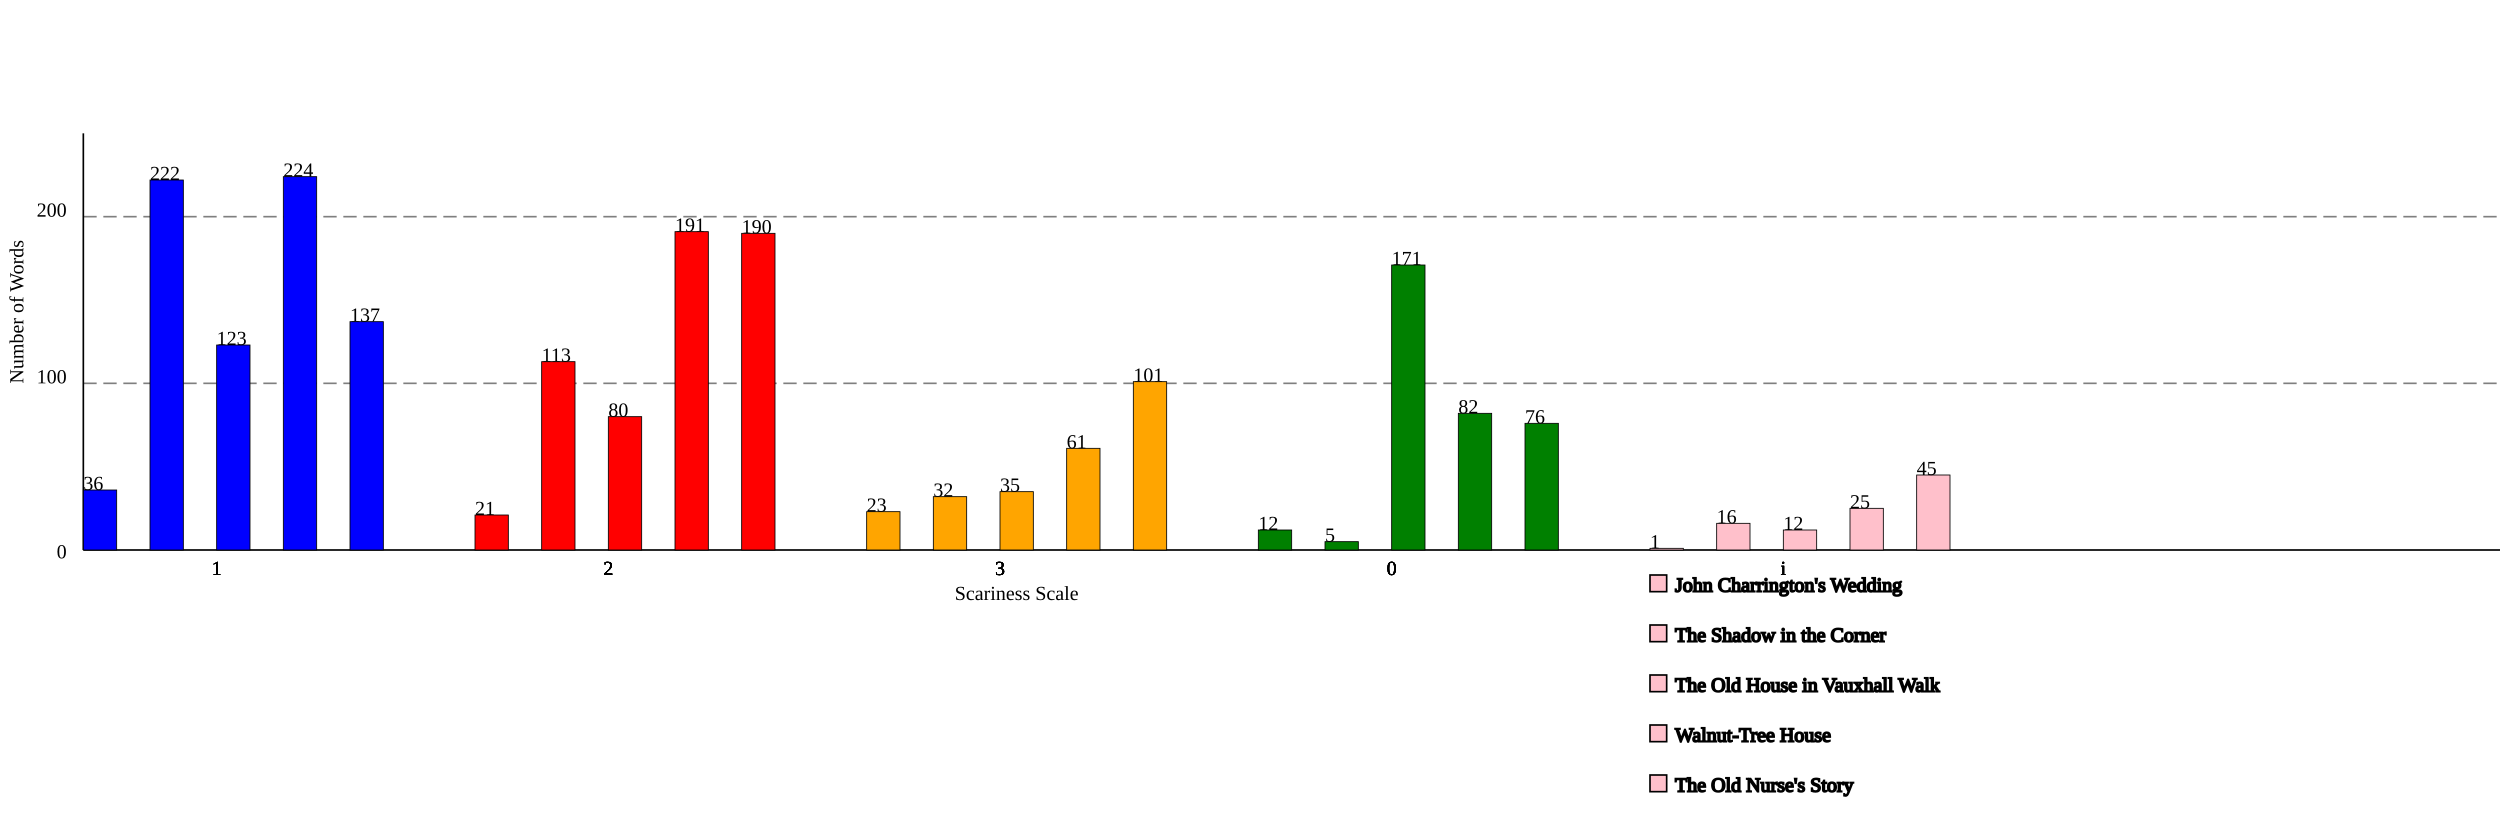
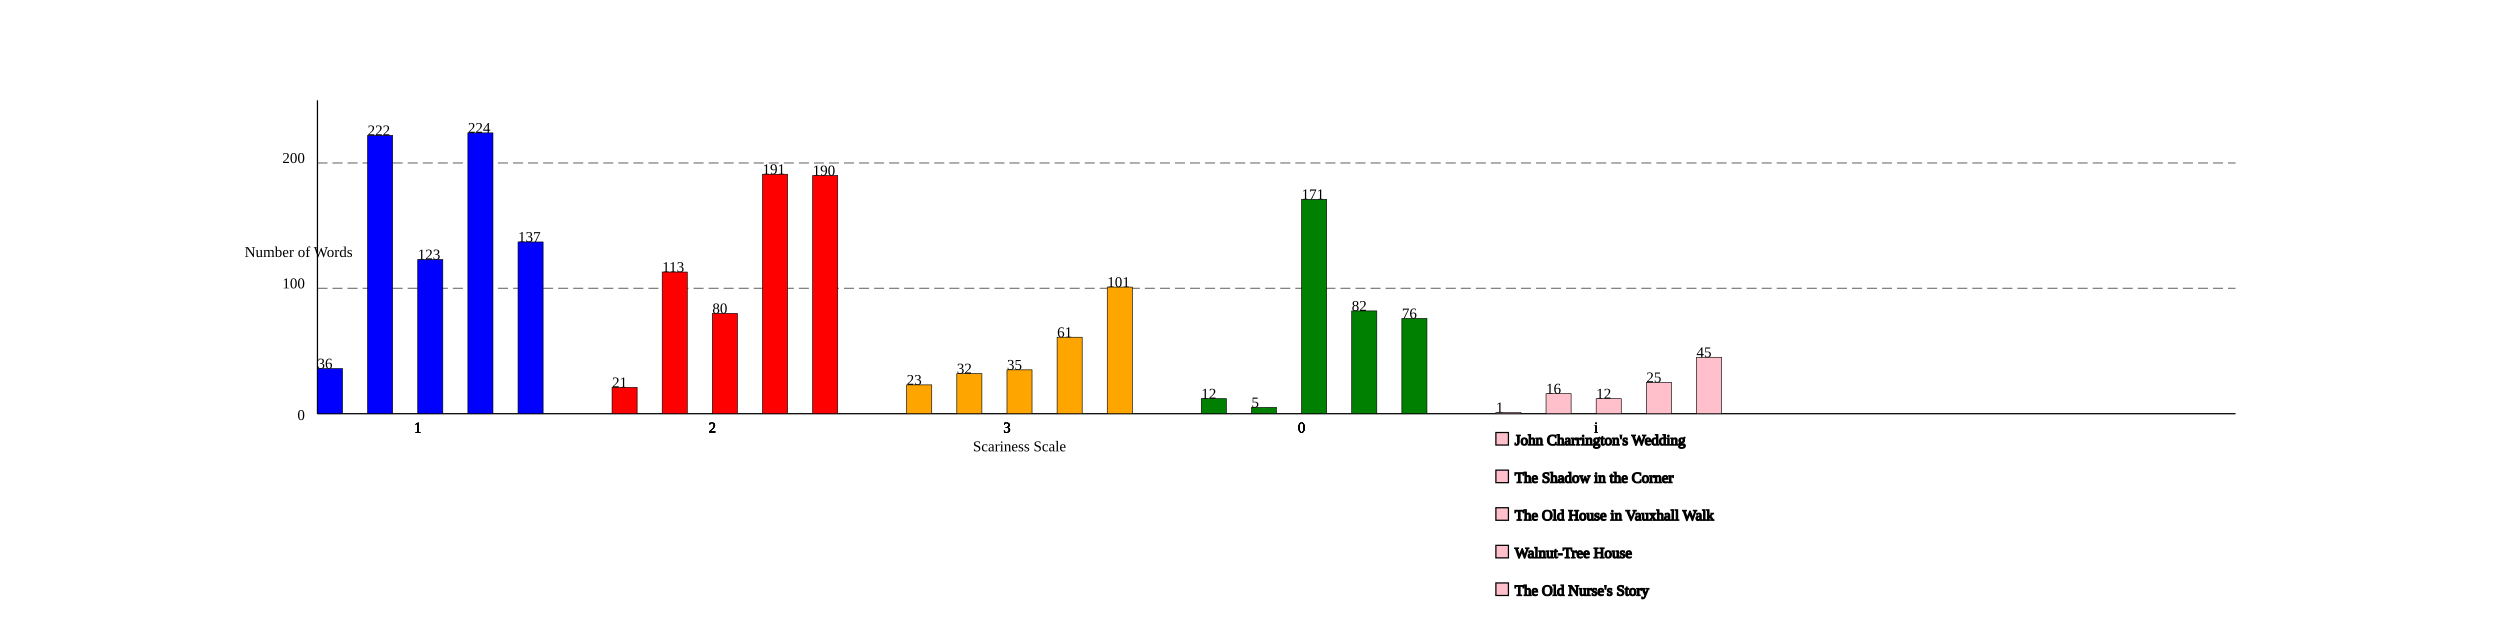
- <svg xmlns="http://www.w3.org/2000/svg" height="500" width="1500">
-   <link rel="stylesheet" type="text/css" href="VGSplash.css" />
+ <svg xmlns="http://www.w3.org/2000/svg" height="500">
  <g transform="translate(30, 330)">
    <line x1="20" x2="20" y1="0" y2="-250" stroke="black" stroke-width="1" />
    <line x1="20" x2="1550" y1="0" y2="0" stroke="black" stroke-width="1" />
    <line x1="20" x2="1550" y1="-100" y2="-100" stroke="black" opacity="0.5" stroke-dasharray="8 4" stroke-width="1" />
    <line x1="20" x2="1550" y1="-200" y2="-200" stroke="black" opacity="0.5" stroke-dasharray="8 4" stroke-width="1" />
    <text x="10" y="5" text-anchor="end">0</text>
    <text x="10" y="-200" text-anchor="end">200</text>
    <text x="10" y="-100" text-anchor="end">100</text>
-     <text x="5" y="-125" transform="rotate(270, -36, -145)" text-anchor="end">Number of Words</text>
+     <text x="5" y="-125" text-anchor="middle">Number of Words</text>
    <text x="580" y="30" text-anchor="middle">Scariness Scale</text>
    <rect x="960" y="15" stroke="black" fill="pink" height="10" width="10" class="JohnCharringtonsWedding" />
    <text x="975" y="25" stroke="black">John Charrington's Wedding</text>
    <rect x="960" y="45" stroke="black" fill="pink" height="10" width="10" class="TheShadowintheCorner" />
    <text x="975" y="55" stroke="black">The Shadow in the Corner</text>
    <rect x="960" y="75" stroke="black" fill="pink" height="10" width="10" class="TheOldHouseinVauxhallWalk" />
    <text x="975" y="85" stroke="black">The Old House in Vauxhall Walk</text>
    <rect x="960" y="105" stroke="black" fill="pink" height="10" width="10" class="WalnutTreeHouse" />
    <text x="975" y="115" stroke="black">Walnut-Tree House</text>
    <rect x="960" y="135" stroke="black" fill="pink" height="10" width="10" class="TheOldNursesStory" />
    <text x="975" y="145" stroke="black">The Old Nurse's Story</text>
    <rect x="20" y="-36" stroke="black" stroke-width=".5" fill="blue" width="20" height="36" class="JohnCharringtonsWedding" />
    <text x="20" y="-36">36</text>
    <text x="100" y="15" text-anchor="middle">1</text>
    <rect x="60" y="-222" stroke="black" stroke-width=".5" fill="blue" width="20" height="222" class="TheShadowintheCorner" />
    <text x="60" y="-222">222</text>
    <text x="100" y="15" text-anchor="middle">1</text>
    <rect x="100" y="-123" stroke="black" stroke-width=".5" fill="blue" width="20" height="123" class="TheOldHouseinVauxhallWalk" />
    <text x="100" y="-123">123</text>
    <text x="100" y="15" text-anchor="middle">1</text>
    <rect x="140" y="-224" stroke="black" stroke-width=".5" fill="blue" width="20" height="224" class="WalnutTreeHouse" />
    <text x="140" y="-224">224</text>
    <text x="100" y="15" text-anchor="middle">1</text>
    <rect x="180" y="-137" stroke="black" stroke-width=".5" fill="blue" width="20" height="137" class="TheOldNursesStory" />
    <text x="180" y="-137">137</text>
    <text x="100" y="15" text-anchor="middle">1</text>
    <rect x="255" y="-21" stroke="black" stroke-width=".5" fill="red" width="20" height="21" class="JohnCharringtonsWedding" />
    <text x="255" y="-21">21</text>
    <text x="335" y="15" text-anchor="middle">2</text>
    <rect x="295" y="-113" stroke="black" stroke-width=".5" fill="red" width="20" height="113" class="TheShadowintheCorner" />
    <text x="295" y="-113">113</text>
    <text x="335" y="15" text-anchor="middle">2</text>
    <rect x="335" y="-80" stroke="black" stroke-width=".5" fill="red" width="20" height="80" class="TheOldHouseinVauxhallWalk" />
    <text x="335" y="-80">80</text>
    <text x="335" y="15" text-anchor="middle">2</text>
    <rect x="375" y="-191" stroke="black" stroke-width=".5" fill="red" width="20" height="191" class="WalnutTreeHouse" />
    <text x="375" y="-191">191</text>
    <text x="335" y="15" text-anchor="middle">2</text>
    <rect x="415" y="-190" stroke="black" stroke-width=".5" fill="red" width="20" height="190" class="TheOldNursesStory" />
    <text x="415" y="-190">190</text>
    <text x="335" y="15" text-anchor="middle">2</text>
    <rect x="490" y="-23" stroke="black" stroke-width=".5" fill="orange" width="20" height="23" class="JohnCharringtonsWedding" />
    <text x="490" y="-23">23</text>
    <text x="570" y="15" text-anchor="middle">3</text>
    <rect x="530" y="-32" stroke="black" stroke-width=".5" fill="orange" width="20" height="32" class="TheShadowintheCorner" />
    <text x="530" y="-32">32</text>
    <text x="570" y="15" text-anchor="middle">3</text>
    <rect x="570" y="-35" stroke="black" stroke-width=".5" fill="orange" width="20" height="35" class="TheOldHouseinVauxhallWalk" />
    <text x="570" y="-35">35</text>
    <text x="570" y="15" text-anchor="middle">3</text>
    <rect x="610" y="-61" stroke="black" stroke-width=".5" fill="orange" width="20" height="61" class="WalnutTreeHouse" />
    <text x="610" y="-61">61</text>
    <text x="570" y="15" text-anchor="middle">3</text>
    <rect x="650" y="-101" stroke="black" stroke-width=".5" fill="orange" width="20" height="101" class="TheOldNursesStory" />
    <text x="650" y="-101">101</text>
    <text x="570" y="15" text-anchor="middle">3</text>
    <rect x="725" y="-12" stroke="black" stroke-width=".5" fill="green" width="20" height="12" class="JohnCharringtonsWedding" />
    <text x="725" y="-12">12</text>
    <text x="805" y="15" text-anchor="middle">0</text>
    <rect x="765" y="-5" stroke="black" stroke-width=".5" fill="green" width="20" height="5" class="TheShadowintheCorner" />
    <text x="765" y="-5">5</text>
    <text x="805" y="15" text-anchor="middle">0</text>
    <rect x="805" y="-171" stroke="black" stroke-width=".5" fill="green" width="20" height="171" class="TheOldHouseinVauxhallWalk" />
    <text x="805" y="-171">171</text>
    <text x="805" y="15" text-anchor="middle">0</text>
    <rect x="845" y="-82" stroke="black" stroke-width=".5" fill="green" width="20" height="82" class="WalnutTreeHouse" />
    <text x="845" y="-82">82</text>
    <text x="805" y="15" text-anchor="middle">0</text>
    <rect x="885" y="-76" stroke="black" stroke-width=".5" fill="green" width="20" height="76" class="TheOldNursesStory" />
    <text x="885" y="-76">76</text>
    <text x="805" y="15" text-anchor="middle">0</text>
    <rect x="960" y="-1" stroke="black" stroke-width=".5" fill="pink" width="20" height="1" class="JohnCharringtonsWedding" />
    <text x="960" y="-1">1</text>
    <text x="1040" y="15" text-anchor="middle">i</text>
    <rect x="1000" y="-16" stroke="black" stroke-width=".5" fill="pink" width="20" height="16" class="TheShadowintheCorner" />
    <text x="1000" y="-16">16</text>
    <text x="1040" y="15" text-anchor="middle">i</text>
    <rect x="1040" y="-12" stroke="black" stroke-width=".5" fill="pink" width="20" height="12" class="TheOldHouseinVauxhallWalk" />
    <text x="1040" y="-12">12</text>
    <text x="1040" y="15" text-anchor="middle">i</text>
    <rect x="1080" y="-25" stroke="black" stroke-width=".5" fill="pink" width="20" height="25" class="WalnutTreeHouse" />
    <text x="1080" y="-25">25</text>
    <text x="1040" y="15" text-anchor="middle">i</text>
    <rect x="1120" y="-45" stroke="black" stroke-width=".5" fill="pink" width="20" height="45" class="TheOldNursesStory" />
    <text x="1120" y="-45">45</text>
    <text x="1040" y="15" text-anchor="middle">i</text>
  </g>
</svg>
